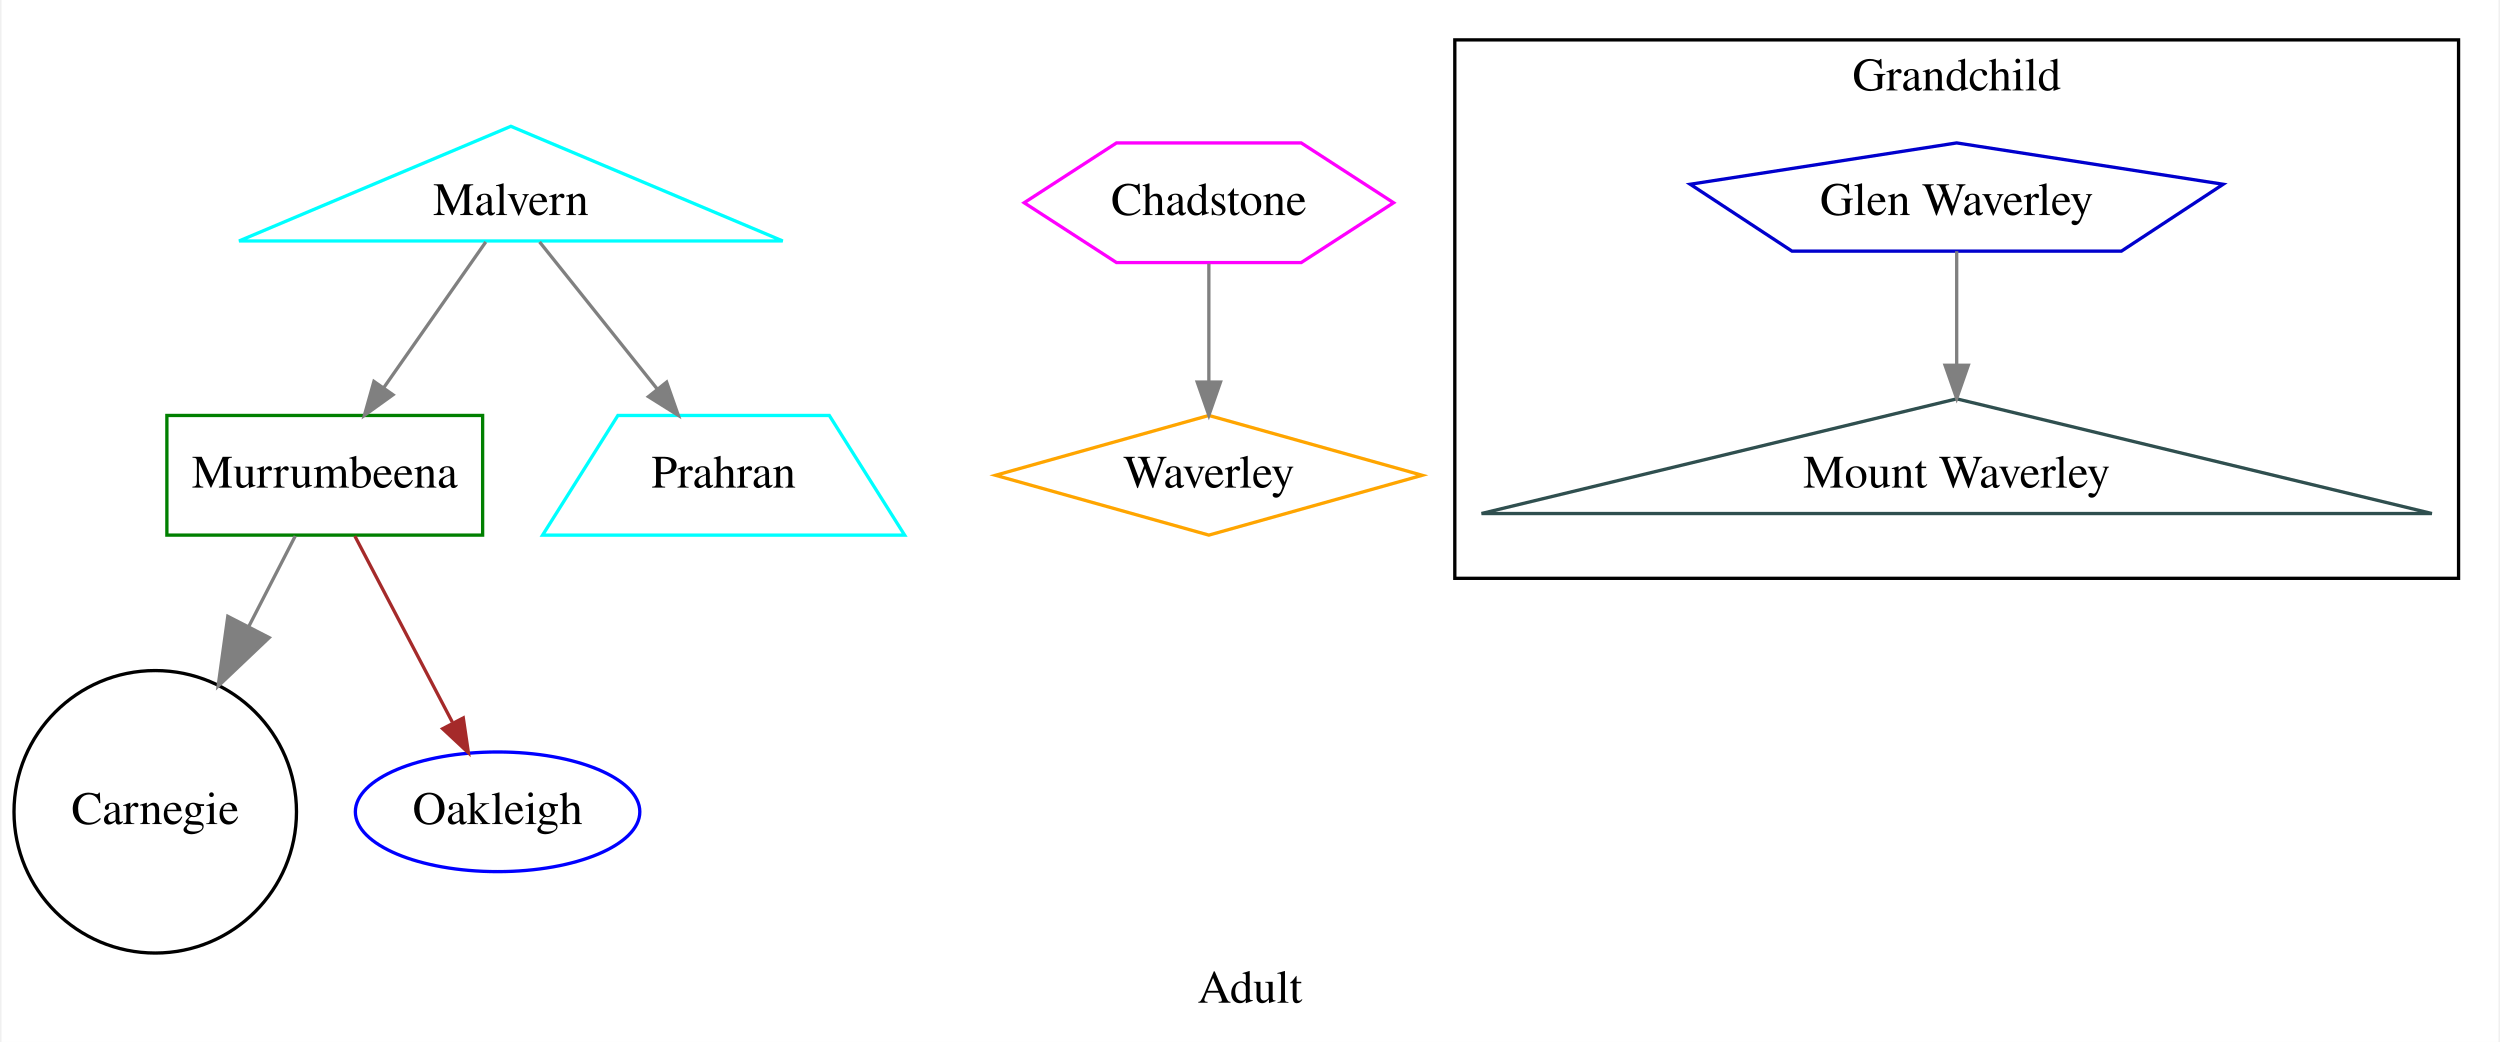
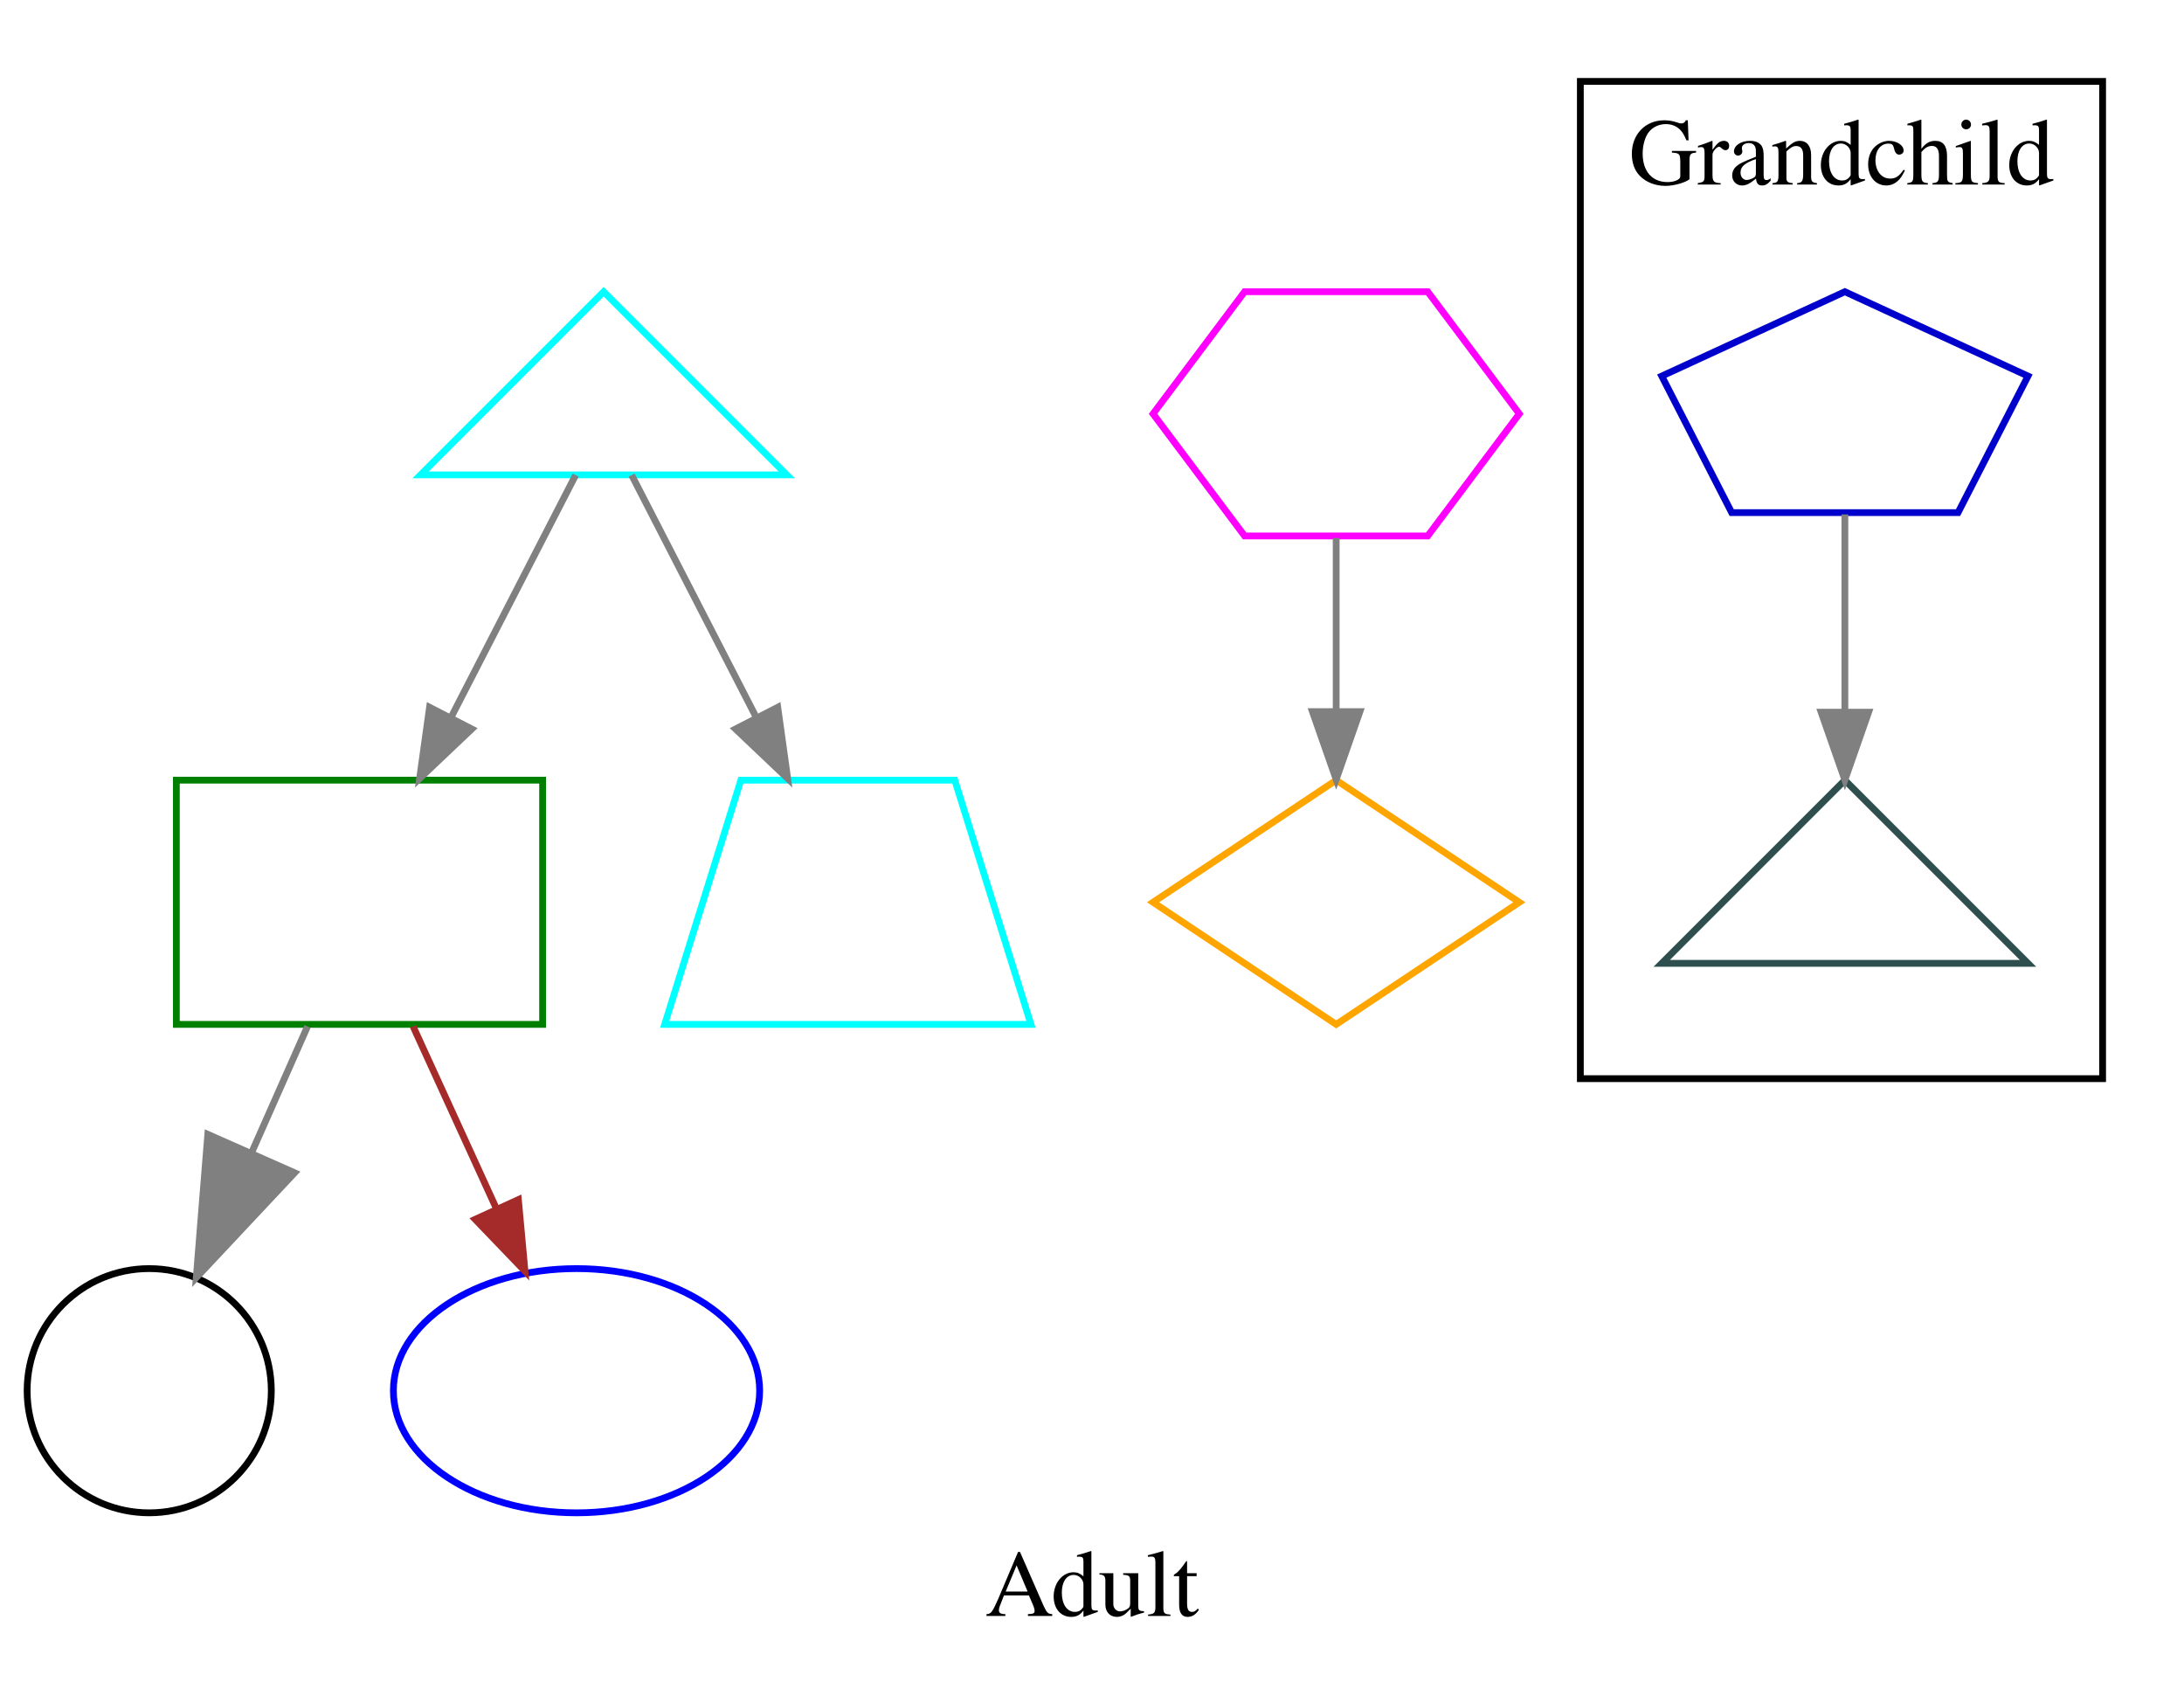
- <svg xmlns="http://www.w3.org/2000/svg" width="751pt" height="313pt" viewBox="0.00 0.00 751.25 313.49">
-   <g id="graph0" class="graph" transform="scale(1 1) rotate(0) translate(4 309.493)">
-     <polygon fill="white" stroke="none" points="-4,4 -4,-309.493 747.246,-309.493 747.246,4 -4,4" />
-     <text text-anchor="middle" x="371.623" y="-7.8" font-family="Times,serif" font-size="14.00">Adult</text>
+ <svg xmlns="http://www.w3.org/2000/svg" width="322pt" height="250pt" viewBox="0.00 0.00 322.00 250.00">
+   <g id="graph0" class="graph" transform="scale(1 1) rotate(0) translate(4 246)">
+     <polygon fill="white" stroke="none" points="-4,4 -4,-246 318,-246 318,4 -4,4" />
+     <text text-anchor="middle" x="157" y="-7.8" font-family="Times,serif" font-size="14.00">Adult</text>
    <g id="clust2" class="cluster">
-       <polygon fill="none" stroke="black" points="433.246,-135.493 433.246,-297.493 735.246,-297.493 735.246,-135.493 433.246,-135.493" />
-       <text text-anchor="middle" x="584.246" y="-282.293" font-family="Times,serif" font-size="14.00">Grandchild</text>
+       <polygon fill="none" stroke="black" points="229,-87 229,-234 306,-234 306,-87 229,-87" />
+       <text text-anchor="middle" x="267.5" y="-218.8" font-family="Times,serif" font-size="14.00">Grandchild</text>
    </g>
    <g id="node1" class="node">
-       <ellipse fill="none" stroke="black" cx="42.246" cy="-65.246" rx="42.494" ry="42.494" />
-       <text text-anchor="middle" x="42.246" y="-61.546" font-family="Times,serif" font-size="14.00">Carnegie</text>
+       <ellipse fill="none" stroke="black" cx="18" cy="-41" rx="18" ry="18" />
    </g>
    <g id="node2" class="node">
-       <polygon fill="none" stroke="green" points="140.746,-184.493 45.746,-184.493 45.746,-148.493 140.746,-148.493 140.746,-184.493" />
-       <text text-anchor="middle" x="93.246" y="-162.793" font-family="Times,serif" font-size="14.00">Murrumbeena</text>
+       <polygon fill="none" stroke="green" points="76,-131 22,-131 22,-95 76,-95 76,-131" />
    </g>
    <g id="edge1" class="edge">
-       <path fill="none" stroke="grey" d="M84.363,-148.205C80.367,-140.43 75.408,-130.779 70.31,-120.859" />
-       <polygon fill="grey" stroke="grey" points="76.532,-117.65 61.164,-103.061 64.079,-124.049 76.532,-117.65" />
+       <path fill="none" stroke="grey" d="M41.337,-94.697C38.827,-89.028 35.945,-82.52 33.081,-76.055" />
+       <polygon fill="grey" stroke="grey" points="39.439,-73.124 24.94,-57.671 26.638,-78.793 39.439,-73.124" />
    </g>
    <g id="node3" class="node">
-       <ellipse fill="none" stroke="blue" cx="145.246" cy="-65.246" rx="42.793" ry="18" />
-       <text text-anchor="middle" x="145.246" y="-61.546" font-family="Times,serif" font-size="14.00">Oakleigh</text>
+       <ellipse fill="none" stroke="blue" cx="81" cy="-41" rx="27" ry="18" />
    </g>
    <g id="edge2" class="edge">
-       <path fill="none" stroke="brown" d="M102.304,-148.205C110.406,-132.742 122.396,-109.858 131.649,-92.198" />
-       <polygon fill="brown" stroke="brown" points="134.925,-93.487 136.466,-83.005 128.724,-90.238 134.925,-93.487" />
+       <path fill="none" stroke="brown" d="M56.91,-94.697C60.607,-86.609 65.086,-76.812 69.174,-67.869" />
+       <polygon fill="brown" stroke="brown" points="72.427,-69.172 73.401,-58.622 66.06,-66.262 72.427,-69.172" />
    </g>
    <g id="node4" class="node">
-       <polygon fill="none" stroke="magenta" points="414.819,-248.493 387.032,-266.493 331.46,-266.493 303.674,-248.493 331.46,-230.493 387.032,-230.493 414.819,-248.493" />
-       <text text-anchor="middle" x="359.246" y="-244.793" font-family="Times,serif" font-size="14.00">Chadstone</text>
+       <polygon fill="none" stroke="magenta" points="220,-185 206.5,-203 179.5,-203 166,-185 179.5,-167 206.5,-167 220,-185" />
    </g>
    <g id="node5" class="node">
-       <polygon fill="none" stroke="orange" points="359.246,-184.493 295.064,-166.493 359.246,-148.493 423.429,-166.493 359.246,-184.493" />
-       <text text-anchor="middle" x="359.246" y="-162.793" font-family="Times,serif" font-size="14.00">Waverley</text>
+       <polygon fill="none" stroke="orange" points="193,-131 166,-113 193,-95 220,-113 193,-131" />
    </g>
    <g id="edge3" class="edge">
-       <path fill="none" stroke="grey" d="M359.246,-230.134C359.246,-219.79 359.246,-206.434 359.246,-194.713" />
-       <polygon fill="grey" stroke="grey" points="362.746,-194.543 359.246,-184.543 355.746,-194.543 362.746,-194.543" />
+       <path fill="none" stroke="grey" d="M193,-166.697C193,-158.983 193,-149.712 193,-141.112" />
+       <polygon fill="grey" stroke="grey" points="196.5,-141.104 193,-131.104 189.5,-141.104 196.5,-141.104" />
    </g>
    <g id="node6" class="node">
-       <polygon fill="none" stroke="#0000cd" points="664.421,-254.055 584.246,-266.493 504.071,-254.055 534.695,-233.93 633.797,-233.93 664.421,-254.055" />
-       <text text-anchor="middle" x="584.246" y="-244.793" font-family="Times,serif" font-size="14.00">Glen Waverley</text>
+       <polygon fill="none" stroke="#0000cd" points="295,-190.562 268,-203 241,-190.562 251.313,-170.438 284.687,-170.438 295,-190.562" />
    </g>
    <g id="node7" class="node">
-       <polygon fill="none" stroke="darkslategrey" points="584.246,-189.493 441.272,-154.993 727.221,-154.993 584.246,-189.493" />
-       <text text-anchor="middle" x="584.246" y="-162.793" font-family="Times,serif" font-size="14.00">Mount Waverley</text>
+       <polygon fill="none" stroke="darkslategrey" points="268,-131 241,-104 295,-104 268,-131" />
    </g>
    <g id="edge4" class="edge">
-       <path fill="none" stroke="grey" d="M584.246,-233.922C584.246,-224.543 584.246,-211.657 584.246,-199.728" />
-       <polygon fill="grey" stroke="grey" points="587.746,-199.604 584.246,-189.604 580.746,-199.604 587.746,-199.604" />
+       <path fill="none" stroke="grey" d="M268,-170.17C268,-161.919 268,-151.153 268,-141.256" />
+       <polygon fill="grey" stroke="grey" points="271.5,-141.019 268,-131.019 264.5,-141.019 271.5,-141.019" />
    </g>
    <g id="node8" class="node">
-       <polygon fill="none" stroke="cyan" points="149.246,-271.493 67.461,-236.993 231.032,-236.993 149.246,-271.493" />
-       <text text-anchor="middle" x="149.246" y="-244.793" font-family="Times,serif" font-size="14.00">Malvern</text>
+       <polygon fill="none" stroke="cyan" points="85,-203 58,-176 112,-176 85,-203" />
    </g>
    <g id="edge6" class="edge">
-       <path fill="none" stroke="grey" d="M141.694,-236.703C133.857,-225.509 121.323,-207.602 110.967,-192.807" />
-       <polygon fill="grey" stroke="grey" points="113.775,-190.716 105.173,-184.53 108.04,-194.73 113.775,-190.716" />
+       <path fill="none" stroke="grey" d="M80.87,-175.97C76.426,-167.328 69.118,-153.119 62.621,-140.485" />
+       <polygon fill="grey" stroke="grey" points="65.558,-138.542 57.871,-131.25 59.333,-141.744 65.558,-138.542" />
    </g>
    <g id="node9" class="node">
-       <polygon fill="none" stroke="cyan" points="245.053,-184.493 181.44,-184.493 158.785,-148.493 267.708,-148.493 245.053,-184.493" />
-       <text text-anchor="middle" x="213.246" y="-162.793" font-family="Times,serif" font-size="14.00">Prahran</text>
+       <polygon fill="none" stroke="cyan" points="136.768,-131 105.232,-131 94,-95 148,-95 136.768,-131" />
    </g>
    <g id="edge5" class="edge">
-       <path fill="none" stroke="grey" d="M157.878,-236.703C166.917,-225.404 181.427,-207.266 193.326,-192.393" />
-       <polygon fill="grey" stroke="grey" points="196.102,-194.526 199.616,-184.53 190.636,-190.153 196.102,-194.526" />
+       <path fill="none" stroke="grey" d="M89.13,-175.97C93.574,-167.328 100.882,-153.119 107.379,-140.485" />
+       <polygon fill="grey" stroke="grey" points="110.668,-141.744 112.129,-131.25 104.443,-138.542 110.668,-141.744" />
    </g>
  </g>
</svg>
